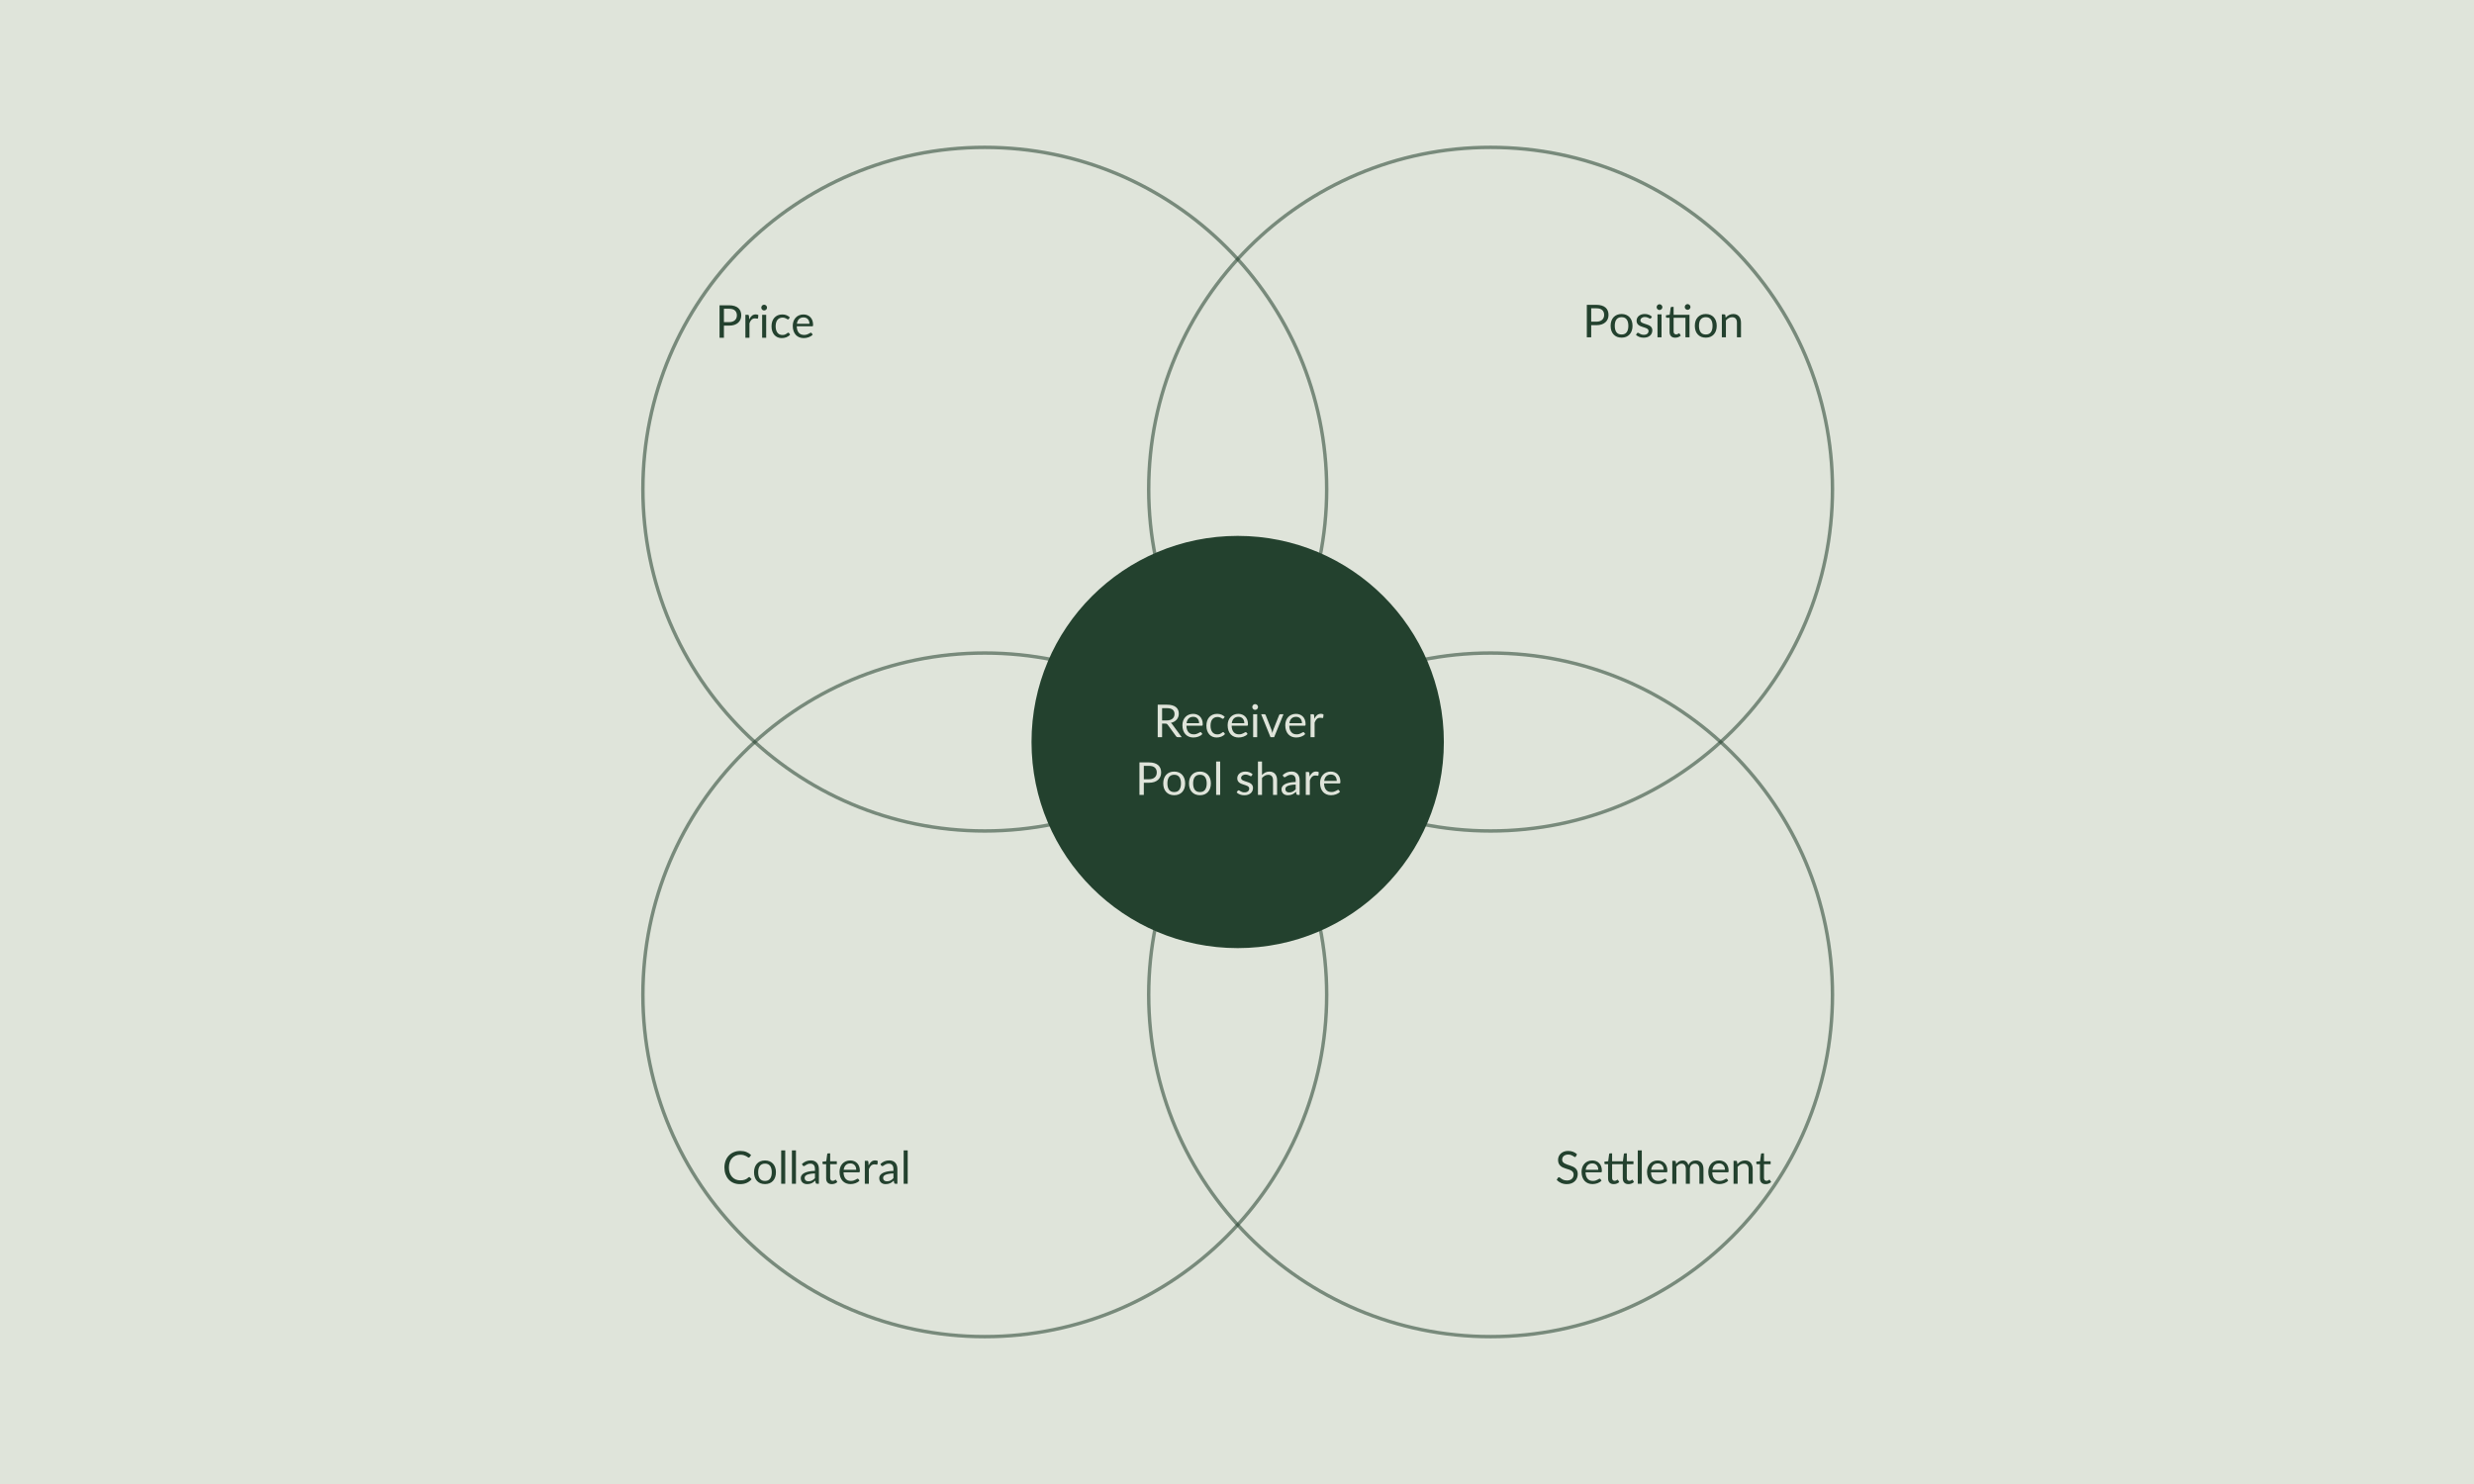
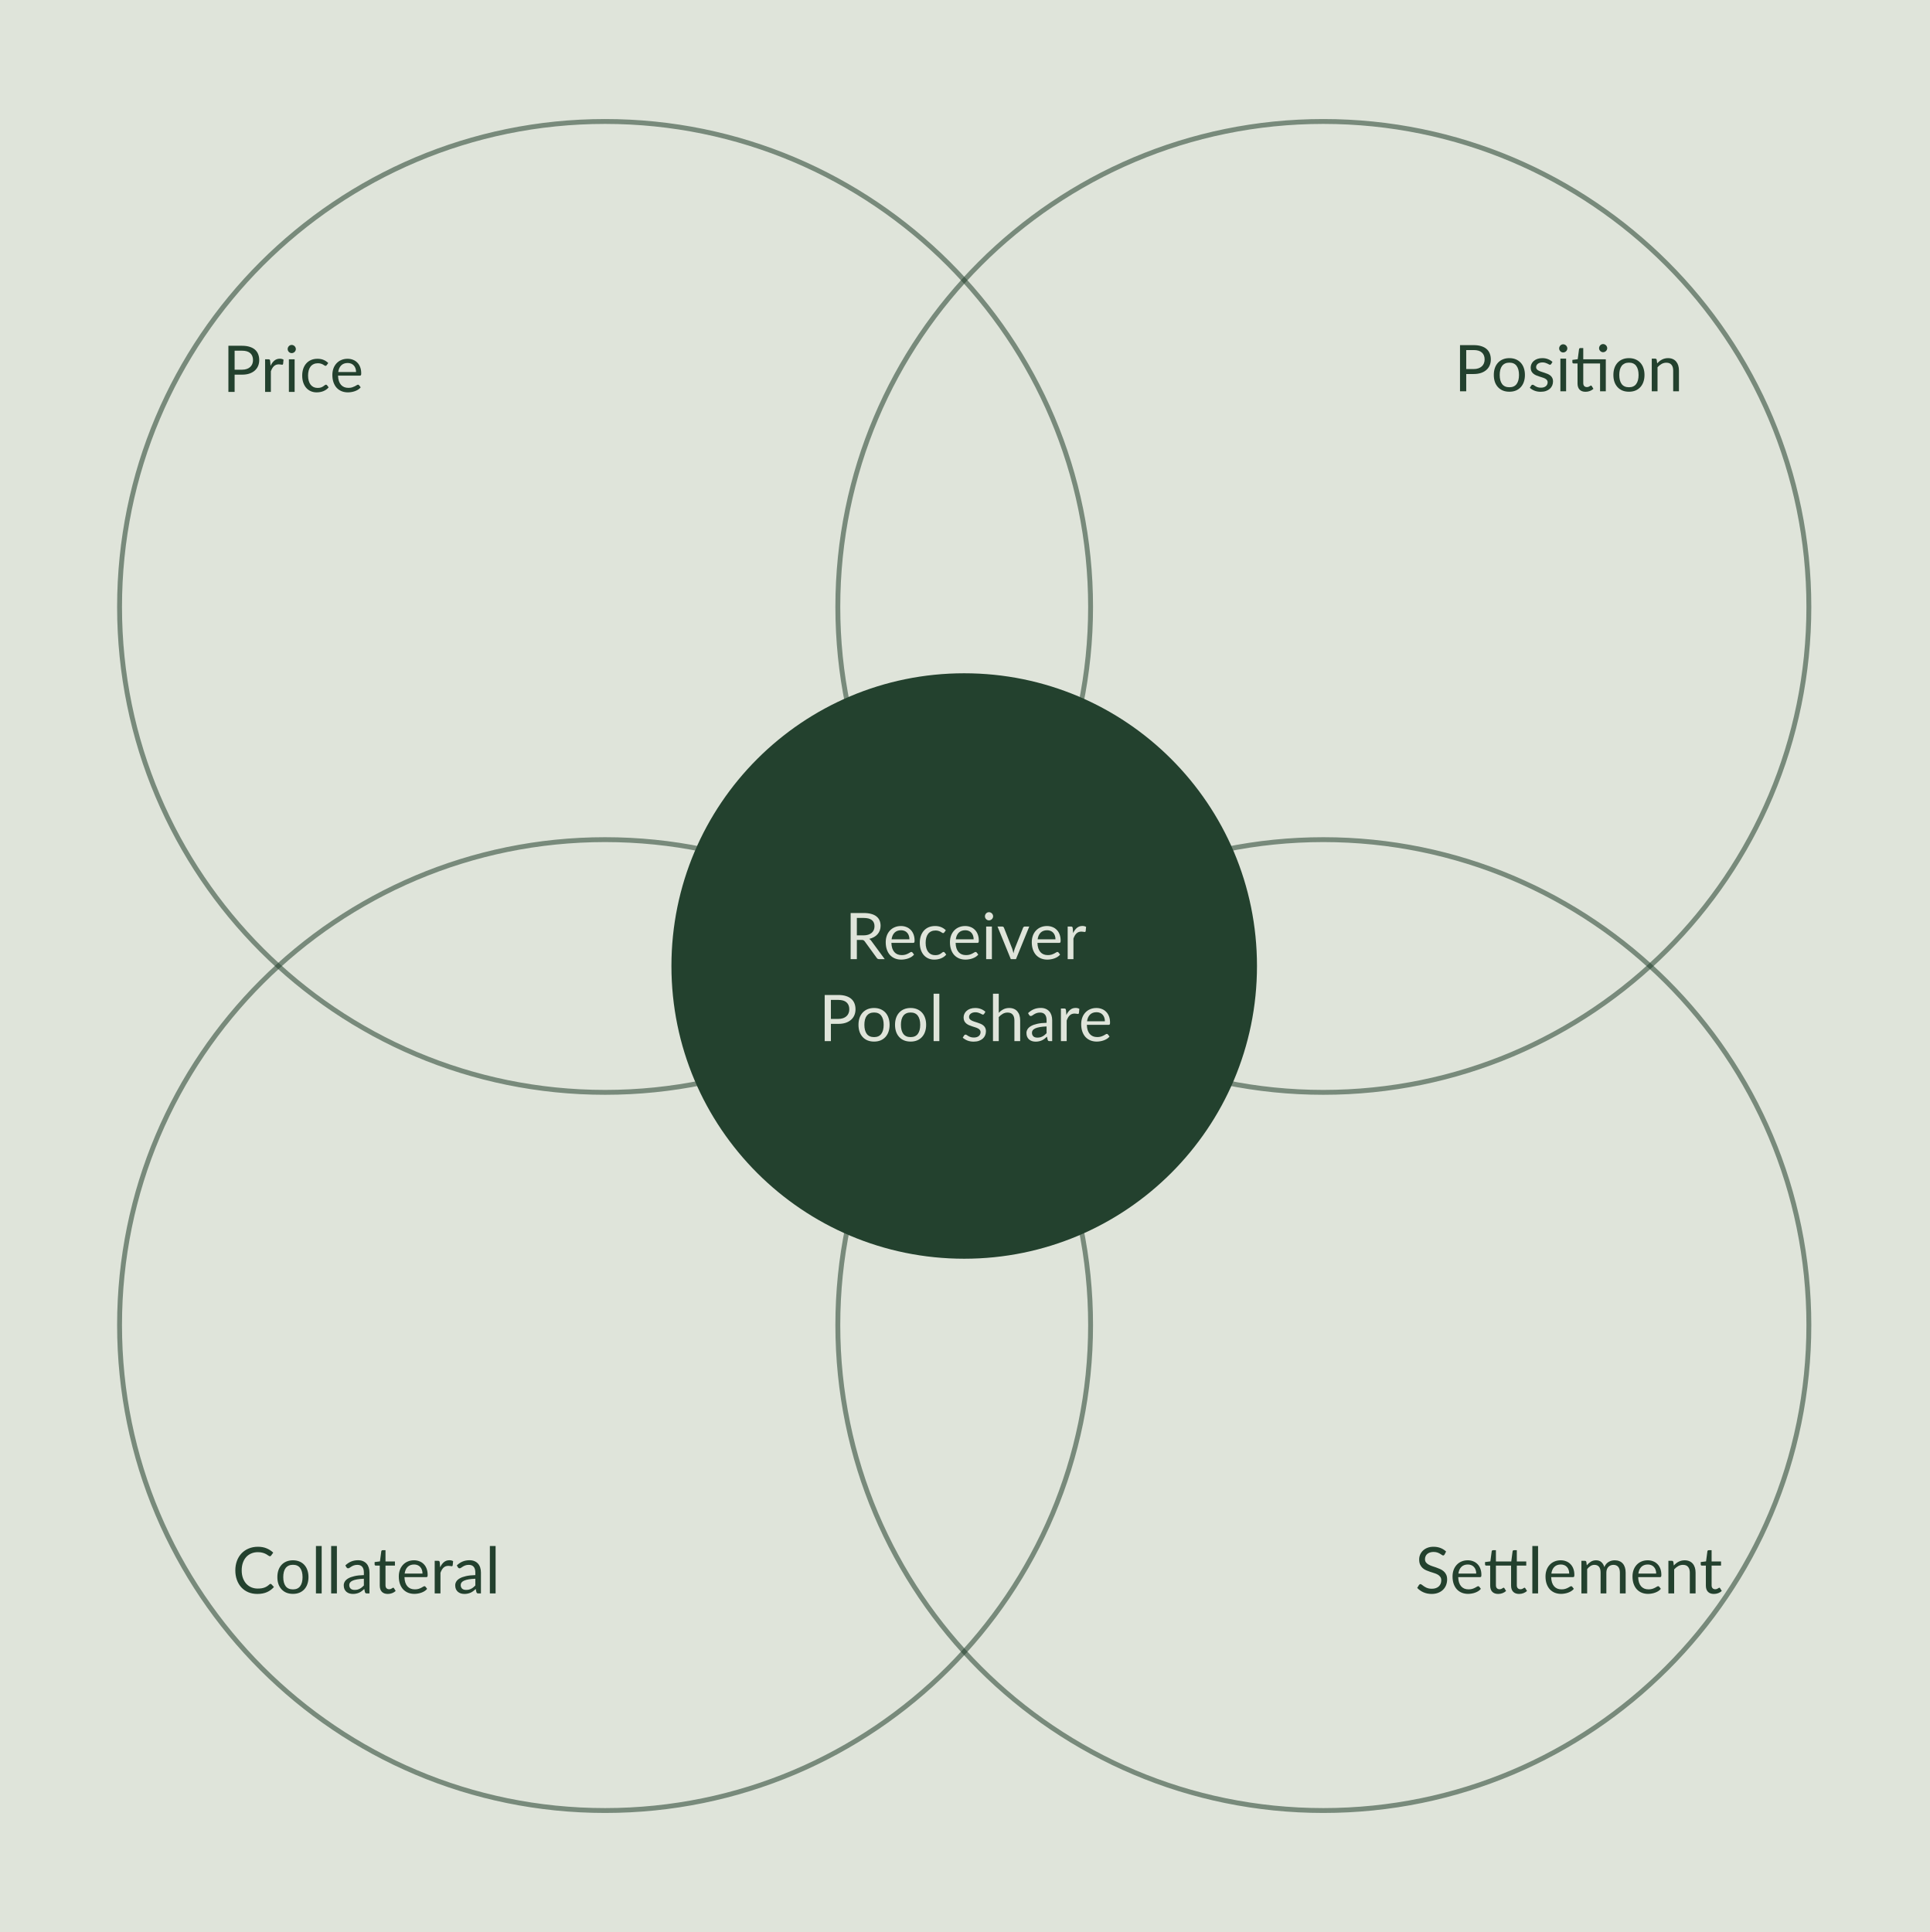
- <svg xmlns="http://www.w3.org/2000/svg" width="1200" height="720" fill="none" aria-label="A Receiver Pool share sits where four parts overlap: a price, a position, collateral and settlement." viewBox="0 0 1200 720">
+ <svg xmlns="http://www.w3.org/2000/svg" width="659" height="660" fill="none" aria-label="A Receiver Pool share sits where four parts overlap: a price, a position, collateral and settlement." viewBox="271 30 659 660">
  <path fill="#DFE4DA" d="M0 0h1200v720H0z" />
  <circle cx="477.667" cy="237.331" r="165.833" stroke="#23412E" stroke-opacity=".55" stroke-width="1.667" />
  <path fill="#23412E" d="M353.666 156.293q.913 0 1.606-.242a3.4 3.4 0 0 0 1.177-.671q.484-.44.726-1.045.242-.606.242-1.331 0-1.508-.935-2.354-.924-.847-2.816-.847h-2.53v6.49zm0-8.173q1.496 0 2.596.352 1.111.34 1.837.979.726.637 1.078 1.54.363.901.363 2.013 0 1.1-.385 2.013a4.3 4.3 0 0 1-1.133 1.573q-.737.66-1.837 1.034-1.09.363-2.519.363h-2.53v5.896h-2.123V148.12zm9.742 6.853q.528-1.144 1.298-1.782.77-.65 1.881-.649.352 0 .671.077.33.077.583.242l-.143 1.463q-.066.275-.33.275-.154 0-.451-.066a3 3 0 0 0-.671-.066q-.528 0-.946.154a2.2 2.2 0 0 0-.737.462 3.3 3.3 0 0 0-.583.748q-.254.44-.462 1.012v7.04h-1.969V152.74h1.122q.319 0 .44.121.121.12.165.418zm8.223-2.233v11.143h-1.958V152.74zm.418-3.498q0 .285-.121.539a1.5 1.5 0 0 1-.308.44 1.4 1.4 0 0 1-.451.297q-.254.11-.539.11a1.34 1.34 0 0 1-.968-.407 1.6 1.6 0 0 1-.297-.44 1.3 1.3 0 0 1-.11-.539q0-.287.11-.539.11-.264.297-.451a1.3 1.3 0 0 1 .429-.308q.252-.11.539-.11.285 0 .539.11.264.11.451.308.197.187.308.451.12.252.121.539m10.554 5.478a1 1 0 0 1-.176.187.4.4 0 0 1-.242.066.67.67 0 0 1-.363-.132 5 5 0 0 0-.495-.308 3.5 3.5 0 0 0-.715-.297q-.418-.143-1.034-.143-.825 0-1.452.297-.627.285-1.056.836-.418.55-.638 1.331a6.8 6.8 0 0 0-.209 1.749q0 1.012.231 1.804.23.78.649 1.32.429.528 1.023.814.604.275 1.353.275.715 0 1.177-.165.462-.177.759-.385.308-.21.506-.374.209-.176.407-.176a.43.43 0 0 1 .374.187l.55.715q-.363.45-.825.77a5.3 5.3 0 0 1-1.001.539 5.5 5.5 0 0 1-1.111.308 7 7 0 0 1-1.188.099 4.9 4.9 0 0 1-1.947-.385 4.5 4.5 0 0 1-1.551-1.111q-.66-.738-1.034-1.804-.374-1.068-.374-2.431 0-1.243.341-2.299a5.3 5.3 0 0 1 1.012-1.815 4.6 4.6 0 0 1 1.639-1.199q.98-.429 2.244-.429 1.177 0 2.068.385a4.9 4.9 0 0 1 1.595 1.067zm10.015 2.376q0-.682-.198-1.243a2.6 2.6 0 0 0-.561-.979 2.36 2.36 0 0 0-.891-.638 3 3 0 0 0-1.199-.231q-1.408 0-2.233.825-.814.814-1.012 2.266zm1.584 5.225a3.8 3.8 0 0 1-.869.77q-.506.318-1.089.528a6.4 6.4 0 0 1-1.188.308q-.615.11-1.221.11-1.155 0-2.134-.385a4.85 4.85 0 0 1-1.683-1.144q-.704-.76-1.1-1.87-.396-1.112-.396-2.552 0-1.167.352-2.178a5.1 5.1 0 0 1 1.034-1.749 4.6 4.6 0 0 1 1.639-1.166q.969-.429 2.178-.429 1.002 0 1.848.341.859.33 1.474.968.627.626.979 1.562.352.924.352 2.112 0 .462-.099.616-.098.154-.374.154h-7.447q.033 1.056.286 1.837.264.78.726 1.309.462.516 1.1.781.638.252 1.43.253.738 0 1.265-.165a6.4 6.4 0 0 0 .924-.374q.386-.198.638-.363.264-.176.451-.176a.43.43 0 0 1 .374.187z" />
  <circle cx="723" cy="237.331" r="165.833" stroke="#23412E" stroke-opacity=".55" stroke-width="1.667" />
  <path fill="#23412E" d="M774.333 156.074q.913 0 1.606-.242a3.35 3.35 0 0 0 1.177-.671q.483-.44.726-1.045.242-.605.242-1.331 0-1.507-.935-2.354-.924-.847-2.816-.847h-2.53v6.49zm0-8.173q1.495 0 2.596.352 1.11.341 1.837.979a3.9 3.9 0 0 1 1.078 1.54q.363.901.363 2.013 0 1.1-.385 2.013a4.3 4.3 0 0 1-1.133 1.573q-.738.66-1.837 1.034-1.09.363-2.519.363h-2.53v5.896h-2.123v-15.763zm12.215 4.444q1.22 0 2.2.407.979.406 1.672 1.155a5 5 0 0 1 1.056 1.815q.374 1.056.374 2.365 0 1.32-.374 2.376a5 5 0 0 1-1.056 1.804 4.7 4.7 0 0 1-1.672 1.155q-.98.396-2.2.396-1.233 0-2.222-.396a4.7 4.7 0 0 1-1.672-1.155 5.1 5.1 0 0 1-1.067-1.804q-.363-1.056-.363-2.376 0-1.31.363-2.365a5.1 5.1 0 0 1 1.067-1.815 4.7 4.7 0 0 1 1.672-1.155q.99-.407 2.222-.407m0 9.944q1.65 0 2.464-1.1.813-1.111.814-3.091 0-1.99-.814-3.102t-2.464-1.111q-.836 0-1.463.286a2.76 2.76 0 0 0-1.034.825q-.408.539-.616 1.331a7.2 7.2 0 0 0-.198 1.771q0 1.98.814 3.091.825 1.1 2.497 1.1m14.275-7.931a.44.44 0 0 1-.407.242.76.76 0 0 1-.374-.121 6 6 0 0 0-.517-.264 4 4 0 0 0-.715-.275 3.3 3.3 0 0 0-.99-.132q-.495 0-.891.132a2.1 2.1 0 0 0-.682.341 1.6 1.6 0 0 0-.429.517q-.143.286-.143.627 0 .429.242.715.253.286.66.495.406.209.924.374.518.154 1.056.341.55.175 1.067.396.518.22.924.55t.649.814q.253.473.253 1.144 0 .77-.275 1.43-.275.649-.814 1.133a4 4 0 0 1-1.32.748q-.781.275-1.804.275-1.166 0-2.112-.374a5.4 5.4 0 0 1-1.606-.979l.462-.748a.7.7 0 0 1 .209-.22.57.57 0 0 1 .308-.077q.198 0 .418.154t.528.341q.319.187.77.341.452.154 1.122.154a3.2 3.2 0 0 0 1.001-.143q.429-.154.715-.407t.418-.583q.143-.33.143-.704 0-.462-.253-.759a1.9 1.9 0 0 0-.649-.517 4.8 4.8 0 0 0-.935-.374l-1.067-.341a14 14 0 0 1-1.067-.396 4 4 0 0 1-.924-.572 2.7 2.7 0 0 1-.66-.836q-.242-.505-.242-1.221 0-.637.264-1.221.264-.594.77-1.034a3.7 3.7 0 0 1 1.243-.715q.737-.264 1.683-.264 1.1 0 1.969.352a4.6 4.6 0 0 1 1.518.946zm5.096-1.837v11.143h-1.958v-11.143zm.418-3.498q0 .286-.121.539a1.5 1.5 0 0 1-.308.44 1.4 1.4 0 0 1-.451.297q-.254.11-.539.11a1.34 1.34 0 0 1-.968-.407 1.6 1.6 0 0 1-.297-.44 1.3 1.3 0 0 1-.11-.539q0-.286.11-.539.11-.264.297-.451a1.3 1.3 0 0 1 .429-.308 1.3 1.3 0 0 1 .539-.11q.285 0 .539.11.264.11.451.308.198.187.308.451.12.253.121.539m13.139 14.641h-1.958v-9.504h-5.742v6.688q0 .704.341 1.045.34.34.88.341.308 0 .528-.077a2.5 2.5 0 0 0 .396-.187q.165-.1.275-.176.12-.088.209-.088.153 0 .275.187l.572.935a3.7 3.7 0 0 1-1.221.748 4.2 4.2 0 0 1-1.474.264q-1.32 0-2.035-.737-.705-.737-.704-2.123v-6.82h-1.342a.45.45 0 0 1-.297-.099q-.121-.11-.121-.33v-.781l1.826-.242.451-3.432a.46.46 0 0 1 .143-.264.44.44 0 0 1 .308-.11h.99v3.839h7.7zm.484-14.718q0 .286-.121.539a1.4 1.4 0 0 1-.308.429 1.4 1.4 0 0 1-.44.297q-.254.11-.539.11a1.34 1.34 0 0 1-.968-.407 1.33 1.33 0 0 1-.407-.968q0-.286.11-.539.11-.264.297-.451a1.3 1.3 0 0 1 .429-.308 1.3 1.3 0 0 1 .539-.11 1.35 1.35 0 0 1 .979.418q.197.187.308.451.12.253.121.539m7.429 3.399q1.221 0 2.2.407t1.672 1.155a5 5 0 0 1 1.056 1.815q.375 1.056.374 2.365 0 1.32-.374 2.376a5 5 0 0 1-1.056 1.804 4.7 4.7 0 0 1-1.672 1.155q-.978.396-2.2.396-1.232 0-2.222-.396a4.7 4.7 0 0 1-1.672-1.155 5.2 5.2 0 0 1-1.067-1.804q-.363-1.056-.363-2.376 0-1.31.363-2.365a5.1 5.1 0 0 1 1.067-1.815 4.7 4.7 0 0 1 1.672-1.155q.99-.407 2.222-.407m0 9.944q1.65 0 2.464-1.1.814-1.111.814-3.091 0-1.99-.814-3.102t-2.464-1.111q-.836 0-1.463.286-.615.287-1.034.825-.406.539-.616 1.331a7.2 7.2 0 0 0-.198 1.771q0 1.98.814 3.091.825 1.1 2.497 1.1m9.634-8.151q.362-.407.77-.737.407-.33.858-.561.462-.242.968-.363a4.5 4.5 0 0 1 1.111-.132q.913 0 1.606.308a3 3 0 0 1 1.166.858 3.7 3.7 0 0 1 .715 1.331q.242.781.242 1.727v7.095h-1.969v-7.095q0-1.265-.583-1.958-.573-.704-1.749-.704-.87 0-1.628.418a5.4 5.4 0 0 0-1.386 1.133v8.206h-1.969v-11.143h1.177q.418 0 .517.407z" />
  <circle cx="477.667" cy="482.667" r="165.833" stroke="#23412E" stroke-opacity=".55" stroke-width="1.667" />
  <path fill="#23412E" d="M363.412 571.08q.176 0 .308.143l.847.913a6.7 6.7 0 0 1-2.354 1.749q-1.374.627-3.333.627-1.694 0-3.08-.583a6.9 6.9 0 0 1-2.365-1.65q-.978-1.067-1.518-2.552-.539-1.485-.539-3.267t.561-3.267a7.5 7.5 0 0 1 1.573-2.552 7.1 7.1 0 0 1 2.442-1.65q1.419-.594 3.135-.594 1.683 0 2.97.539a7.5 7.5 0 0 1 2.266 1.463l-.704.979a.6.6 0 0 1-.176.187.5.5 0 0 1-.275.066q-.198 0-.484-.209a7 7 0 0 0-.748-.484 5.6 5.6 0 0 0-1.155-.473q-.693-.22-1.705-.22-1.22 0-2.233.429a4.9 4.9 0 0 0-1.749 1.221q-.726.803-1.133 1.958t-.407 2.607q0 1.474.418 2.629.429 1.155 1.155 1.958a5 5 0 0 0 1.727 1.21 5.5 5.5 0 0 0 2.156.418q.705 0 1.265-.077.573-.089 1.045-.264.485-.176.891-.44.418-.275.825-.649.188-.165.374-.165m7.65-8.063q1.22 0 2.2.407t1.672 1.155a5 5 0 0 1 1.056 1.815q.374 1.056.374 2.365 0 1.32-.374 2.376a5 5 0 0 1-1.056 1.804 4.7 4.7 0 0 1-1.672 1.155q-.98.396-2.2.396-1.232 0-2.222-.396a4.7 4.7 0 0 1-1.672-1.155 5.1 5.1 0 0 1-1.067-1.804q-.363-1.056-.363-2.376 0-1.31.363-2.365a5.1 5.1 0 0 1 1.067-1.815 4.7 4.7 0 0 1 1.672-1.155q.99-.407 2.222-.407m0 9.944q1.65 0 2.464-1.1.814-1.111.814-3.091 0-1.99-.814-3.102t-2.464-1.111q-.836 0-1.463.286a2.8 2.8 0 0 0-1.034.825q-.407.539-.616 1.331a7.2 7.2 0 0 0-.198 1.771q0 1.98.814 3.091.825 1.1 2.497 1.1m9.809-14.828v16.203h-1.958v-16.203zm5.199 0v16.203h-1.958v-16.203zm9.215 11.187q-1.353.044-2.31.22-.947.165-1.551.44-.594.275-.869.649a1.4 1.4 0 0 0-.264.836q0 .44.143.759.142.32.385.528.252.198.583.297.34.088.726.088.517 0 .946-.099a3.6 3.6 0 0 0 .803-.308q.384-.198.726-.473.351-.275.682-.627zm-6.325-4.554q.923-.891 1.991-1.331 1.066-.44 2.365-.44.935 0 1.661.308t1.221.858.748 1.331.253 1.716v7.128h-.869q-.287 0-.44-.088-.155-.1-.242-.374l-.22-1.056q-.441.407-.858.726a5.4 5.4 0 0 1-.88.528 4.7 4.7 0 0 1-.99.319q-.518.121-1.155.121-.65 0-1.221-.176a3 3 0 0 1-1.001-.55 2.65 2.65 0 0 1-.671-.913q-.243-.561-.242-1.32 0-.66.363-1.265.363-.616 1.177-1.089.813-.473 2.123-.77 1.308-.308 3.212-.352v-.869q0-1.298-.561-1.958-.561-.67-1.639-.671-.726 0-1.221.187a4.3 4.3 0 0 0-.847.407q-.352.22-.616.407a.9.9 0 0 1-.506.176.6.6 0 0 1-.341-.099 1 1 0 0 1-.242-.264zm14.492 9.746q-1.32 0-2.035-.737-.704-.737-.704-2.123v-6.82h-1.342a.46.46 0 0 1-.297-.099q-.121-.11-.121-.33v-.781l1.826-.231.451-3.443a.47.47 0 0 1 .143-.264.44.44 0 0 1 .308-.11h.99v3.839h3.223v1.419h-3.223v6.688q0 .704.341 1.045t.88.341q.307 0 .528-.077a2.5 2.5 0 0 0 .396-.187q.165-.1.275-.176.121-.088.209-.088.154 0 .275.187l.572.935a3.7 3.7 0 0 1-1.221.748 4.2 4.2 0 0 1-1.474.264m11.857-6.963q0-.682-.198-1.243a2.6 2.6 0 0 0-.561-.979 2.4 2.4 0 0 0-.891-.638 3 3 0 0 0-1.199-.231q-1.407 0-2.233.825-.813.814-1.012 2.266zm1.584 5.225a3.8 3.8 0 0 1-.869.77q-.505.32-1.089.528a6.4 6.4 0 0 1-1.188.308q-.615.11-1.221.11-1.155 0-2.134-.385a4.8 4.8 0 0 1-1.683-1.144q-.704-.759-1.1-1.87t-.396-2.552q0-1.166.352-2.178a5.1 5.1 0 0 1 1.034-1.749 4.65 4.65 0 0 1 1.639-1.166q.969-.429 2.178-.429 1.002 0 1.848.341a4 4 0 0 1 1.474.968q.627.627.979 1.562.352.924.352 2.112 0 .462-.099.616-.098.154-.374.154h-7.447q.034 1.056.286 1.837.264.781.726 1.309a3 3 0 0 0 1.1.781q.639.253 1.43.253.738 0 1.265-.165a6 6 0 0 0 .924-.374q.386-.198.638-.363.264-.176.451-.176a.43.43 0 0 1 .374.187zm4.44-7.348q.528-1.144 1.298-1.782.771-.65 1.881-.649.353 0 .671.077.33.077.583.242l-.143 1.463q-.066.275-.33.275-.153 0-.451-.066a3 3 0 0 0-.671-.066q-.528 0-.946.154a2.2 2.2 0 0 0-.737.462 3.3 3.3 0 0 0-.583.748 7 7 0 0 0-.462 1.012v7.04h-1.969v-11.143h1.122q.32 0 .44.121.122.121.165.418zm12.022 3.894q-1.353.044-2.31.22-.946.165-1.551.44-.594.275-.869.649a1.4 1.4 0 0 0-.264.836q0 .44.143.759.143.32.385.528.253.198.583.297.34.088.726.088.517 0 .946-.099a3.6 3.6 0 0 0 .803-.308q.386-.198.726-.473.352-.275.682-.627zm-6.325-4.554q.924-.891 1.991-1.331t2.365-.44q.935 0 1.661.308t1.221.858.748 1.331.253 1.716v7.128h-.869q-.286 0-.44-.088-.154-.1-.242-.374l-.22-1.056q-.44.407-.858.726a5.4 5.4 0 0 1-.88.528 4.7 4.7 0 0 1-.99.319q-.518.121-1.155.121-.65 0-1.221-.176a3 3 0 0 1-1.001-.55 2.7 2.7 0 0 1-.671-.913q-.242-.561-.242-1.32 0-.66.363-1.265.363-.616 1.177-1.089t2.123-.77q1.309-.308 3.212-.352v-.869q0-1.298-.561-1.958-.56-.67-1.639-.671-.726 0-1.221.187a4.3 4.3 0 0 0-.847.407q-.352.22-.616.407a.9.9 0 0 1-.506.176.6.6 0 0 1-.341-.099 1 1 0 0 1-.242-.264zm13.246-6.633v16.203h-1.958v-16.203z" />
  <circle cx="723" cy="482.667" r="165.833" stroke="#23412E" stroke-opacity=".55" stroke-width="1.667" />
  <path fill="#23412E" d="M764.409 561.037a.8.8 0 0 1-.22.253.47.47 0 0 1-.275.077q-.186 0-.44-.187a7 7 0 0 0-.638-.407 4.6 4.6 0 0 0-.913-.418q-.528-.187-1.287-.187-.714 0-1.265.198a2.7 2.7 0 0 0-.913.517q-.363.33-.55.781a2.4 2.4 0 0 0-.187.957q0 .66.319 1.1.33.43.858.737.54.308 1.21.539.683.22 1.386.462.715.242 1.386.55.682.297 1.21.759.54.462.858 1.133.33.67.33 1.65a5.4 5.4 0 0 1-.352 1.947 4.4 4.4 0 0 1-1.034 1.573q-.67.67-1.661 1.056-.978.385-2.233.385-1.54 0-2.794-.55a6.6 6.6 0 0 1-2.145-1.507l.616-1.012a.8.8 0 0 1 .209-.198.5.5 0 0 1 .286-.088q.144 0 .319.121.187.11.418.286t.528.385.671.385q.386.175.869.297.485.11 1.089.11.759 0 1.353-.209t1.001-.583a2.6 2.6 0 0 0 .638-.913q.22-.528.22-1.177 0-.715-.33-1.166a2.6 2.6 0 0 0-.847-.77 5.7 5.7 0 0 0-1.21-.517q-.681-.22-1.386-.44-.704-.231-1.386-.528a4.5 4.5 0 0 1-1.21-.77 3.6 3.6 0 0 1-.858-1.177q-.318-.715-.319-1.76 0-.836.319-1.617.33-.781.946-1.386a4.7 4.7 0 0 1 1.529-.968q.914-.363 2.09-.363 1.32 0 2.398.418a5.7 5.7 0 0 1 1.914 1.21zm10.814 6.512q0-.682-.198-1.243a2.6 2.6 0 0 0-.561-.979 2.4 2.4 0 0 0-.891-.638 3 3 0 0 0-1.199-.231q-1.408 0-2.233.825-.814.814-1.012 2.266zm1.584 5.225q-.363.44-.869.77-.506.32-1.089.528a6.4 6.4 0 0 1-1.188.308q-.616.11-1.221.11-1.155 0-2.134-.385a4.8 4.8 0 0 1-1.683-1.144q-.704-.759-1.1-1.87t-.396-2.552q0-1.166.352-2.178a5.1 5.1 0 0 1 1.034-1.749 4.6 4.6 0 0 1 1.639-1.166q.967-.429 2.178-.429 1 0 1.848.341a4 4 0 0 1 1.474.968q.627.627.979 1.562.352.924.352 2.112 0 .462-.099.616-.1.154-.374.154h-7.447q.033 1.056.286 1.837.264.781.726 1.309a3 3 0 0 0 1.1.781q.638.253 1.43.253.737 0 1.265-.165a6 6 0 0 0 .924-.374q.385-.198.638-.363.264-.176.451-.176a.43.43 0 0 1 .374.187zm5.916 1.738q-1.32 0-2.035-.737-.704-.737-.704-2.123v-6.82h-1.342a.46.46 0 0 1-.297-.099q-.12-.11-.121-.33v-.781l1.826-.231.451-3.443a.47.47 0 0 1 .143-.264.44.44 0 0 1 .308-.11h.99v3.839h5.247l.451-3.465a.47.47 0 0 1 .143-.264.44.44 0 0 1 .308-.11h.99v3.839h3.223v1.419h-3.223v6.688q0 .704.341 1.045.352.34.88.341.309 0 .528-.077a2.5 2.5 0 0 0 .396-.187q.165-.1.275-.176.122-.088.209-.088.165 0 .275.187l.583.935a3.8 3.8 0 0 1-1.232.748 4.2 4.2 0 0 1-1.474.264q-1.308 0-2.024-.737-.715-.737-.715-2.123v-6.82h-5.181v6.688q0 .704.341 1.045.342.34.88.341.309 0 .528-.077a2.5 2.5 0 0 0 .396-.187q.165-.1.275-.176.122-.088.209-.088.155 0 .275.187l.572.935a3.7 3.7 0 0 1-1.221.748 4.2 4.2 0 0 1-1.474.264m13.621-16.379v16.203h-1.958v-16.203zm10.633 9.416q0-.682-.198-1.243a2.6 2.6 0 0 0-.561-.979 2.4 2.4 0 0 0-.891-.638 3 3 0 0 0-1.199-.231q-1.408 0-2.233.825-.814.814-1.012 2.266zm1.584 5.225q-.363.44-.869.77-.506.32-1.089.528a6.4 6.4 0 0 1-1.188.308q-.616.11-1.221.11-1.155 0-2.134-.385a4.8 4.8 0 0 1-1.683-1.144q-.704-.759-1.1-1.87t-.396-2.552q0-1.166.352-2.178a5.1 5.1 0 0 1 1.034-1.749 4.6 4.6 0 0 1 1.639-1.166q.967-.429 2.178-.429 1 0 1.848.341a4 4 0 0 1 1.474.968q.627.627.979 1.562.352.924.352 2.112 0 .462-.099.616-.1.154-.374.154h-7.447q.033 1.056.286 1.837.264.781.726 1.309a3 3 0 0 0 1.1.781q.638.253 1.43.253.737 0 1.265-.165a6 6 0 0 0 .924-.374q.385-.198.638-.363.264-.176.451-.176a.43.43 0 0 1 .374.187zm2.581 1.562v-11.143h1.177q.418 0 .517.407l.143 1.144a5.7 5.7 0 0 1 1.386-1.243q.77-.484 1.782-.484 1.122 0 1.815.627.704.627 1.012 1.694.242-.605.616-1.045.386-.44.858-.726.473-.286 1.001-.418a4.6 4.6 0 0 1 1.089-.132q.88 0 1.562.286.693.275 1.166.814.484.539.737 1.331.253.781.253 1.793v7.095h-1.969v-7.095q0-1.31-.572-1.98-.572-.682-1.65-.682-.485 0-.924.176a2.2 2.2 0 0 0-.759.495q-.33.33-.528.836-.187.495-.187 1.155v7.095h-1.969v-7.095q0-1.342-.539-2.002t-1.573-.66q-.726 0-1.342.396a4.4 4.4 0 0 0-1.133 1.056v8.305zm25.548-6.787q0-.682-.198-1.243a2.6 2.6 0 0 0-.561-.979 2.4 2.4 0 0 0-.891-.638 3 3 0 0 0-1.199-.231q-1.408 0-2.233.825-.814.814-1.012 2.266zm1.584 5.225q-.363.44-.869.77-.505.32-1.089.528a6.4 6.4 0 0 1-1.188.308q-.616.11-1.221.11-1.155 0-2.134-.385a4.8 4.8 0 0 1-1.683-1.144q-.704-.759-1.1-1.87t-.396-2.552q0-1.166.352-2.178a5.1 5.1 0 0 1 1.034-1.749 4.6 4.6 0 0 1 1.639-1.166q.967-.429 2.178-.429 1 0 1.848.341a4 4 0 0 1 1.474.968q.627.627.979 1.562.352.924.352 2.112 0 .462-.099.616-.1.154-.374.154h-7.447q.033 1.056.286 1.837.264.781.726 1.309a3 3 0 0 0 1.1.781q.638.253 1.43.253.737 0 1.265-.165a6 6 0 0 0 .924-.374q.385-.198.638-.363.264-.176.451-.176a.43.43 0 0 1 .374.187zm4.429-7.964q.363-.407.77-.737t.858-.561q.462-.242.968-.363a4.5 4.5 0 0 1 1.111-.132q.913 0 1.606.308a3 3 0 0 1 1.166.858q.473.55.715 1.331t.242 1.727v7.095h-1.969v-7.095q0-1.265-.583-1.958-.572-.704-1.749-.704a3.3 3.3 0 0 0-1.628.418 5.4 5.4 0 0 0-1.386 1.133v8.206h-1.969v-11.143h1.177q.418 0 .517.407zm13.69 9.702q-1.32 0-2.035-.737-.704-.737-.704-2.123v-6.82h-1.342a.46.46 0 0 1-.297-.099q-.121-.11-.121-.33v-.781l1.826-.231.451-3.443a.47.47 0 0 1 .143-.264.44.44 0 0 1 .308-.11h.99v3.839h3.223v1.419h-3.223v6.688q0 .704.341 1.045t.88.341q.308 0 .528-.077a2.5 2.5 0 0 0 .396-.187q.165-.1.275-.176.121-.088.209-.088.154 0 .275.187l.572.935a3.7 3.7 0 0 1-1.221.748 4.2 4.2 0 0 1-1.474.264" />
  <circle cx="600.333" cy="360" r="100" fill="#23412E" />
  <path fill="#DFE4DA" d="M565.91 349.535q.923 0 1.628-.22a3.4 3.4 0 0 0 1.188-.638q.483-.418.726-.99a3.2 3.2 0 0 0 .242-1.265q0-1.408-.924-2.123t-2.772-.715h-2.332v5.951zm7.282 8.129H571.3q-.583 0-.858-.451l-4.092-5.632a1.14 1.14 0 0 0-.407-.374q-.21-.121-.66-.121h-1.617v6.578h-2.123v-15.763h4.455q1.496 0 2.585.308 1.088.297 1.793.869a3.5 3.5 0 0 1 1.056 1.386q.34.803.341 1.804 0 .836-.264 1.562t-.77 1.309q-.495.572-1.221.979a6 6 0 0 1-1.628.616q.407.231.704.671zm8.431-6.787q0-.682-.198-1.243a2.6 2.6 0 0 0-.561-.979 2.4 2.4 0 0 0-.891-.638 3 3 0 0 0-1.199-.231q-1.408 0-2.233.825-.814.814-1.012 2.266zm1.584 5.225q-.363.44-.869.77a5.5 5.5 0 0 1-1.089.528 6.5 6.5 0 0 1-1.188.308q-.616.11-1.221.11-1.156 0-2.134-.385a4.8 4.8 0 0 1-1.683-1.144q-.704-.759-1.1-1.87t-.396-2.552q0-1.166.352-2.178a5.1 5.1 0 0 1 1.034-1.749 4.6 4.6 0 0 1 1.639-1.166q.967-.429 2.178-.429 1 0 1.848.341a4 4 0 0 1 1.474.968q.627.627.979 1.562.352.924.352 2.112 0 .462-.099.616-.1.154-.374.154h-7.447q.033 1.056.286 1.837.264.781.726 1.309.462.517 1.1.781.638.253 1.43.253.737 0 1.265-.165a6 6 0 0 0 .924-.374 8 8 0 0 0 .638-.363q.264-.176.451-.176a.43.43 0 0 1 .374.187zm10.336-7.601a1 1 0 0 1-.176.187.4.4 0 0 1-.242.066.67.67 0 0 1-.363-.132 5 5 0 0 0-.495-.308 3.5 3.5 0 0 0-.715-.297q-.419-.143-1.034-.143-.825 0-1.452.297a2.8 2.8 0 0 0-1.056.836q-.419.55-.638 1.331a6.7 6.7 0 0 0-.209 1.749q0 1.012.231 1.804.23.781.649 1.32.429.528 1.023.814.605.275 1.353.275.715 0 1.177-.165.462-.176.759-.385.308-.209.506-.374.209-.176.407-.176a.43.43 0 0 1 .374.187l.55.715a3.9 3.9 0 0 1-.825.77 5.3 5.3 0 0 1-1.001.539 5.6 5.6 0 0 1-1.111.308 7 7 0 0 1-1.188.099 4.9 4.9 0 0 1-1.947-.385 4.5 4.5 0 0 1-1.551-1.111q-.66-.737-1.034-1.804-.375-1.067-.374-2.431 0-1.243.341-2.299a5.3 5.3 0 0 1 1.012-1.815 4.6 4.6 0 0 1 1.639-1.199q.978-.429 2.244-.429 1.177 0 2.068.385a4.9 4.9 0 0 1 1.595 1.067zm10.015 2.376q0-.682-.198-1.243a2.6 2.6 0 0 0-.561-.979 2.4 2.4 0 0 0-.891-.638 3 3 0 0 0-1.199-.231q-1.408 0-2.233.825-.813.814-1.012 2.266zm1.584 5.225a3.8 3.8 0 0 1-.869.77q-.506.32-1.089.528a6.4 6.4 0 0 1-1.188.308q-.615.11-1.221.11-1.155 0-2.134-.385a4.8 4.8 0 0 1-1.683-1.144q-.704-.759-1.1-1.87t-.396-2.552q0-1.166.352-2.178a5.1 5.1 0 0 1 1.034-1.749 4.65 4.65 0 0 1 1.639-1.166q.969-.429 2.178-.429 1.002 0 1.848.341a4 4 0 0 1 1.474.968q.628.627.979 1.562.352.924.352 2.112 0 .462-.099.616t-.374.154h-7.447q.034 1.056.286 1.837.264.781.726 1.309a3 3 0 0 0 1.1.781q.639.253 1.43.253.737 0 1.265-.165a6 6 0 0 0 .924-.374q.386-.198.638-.363.264-.176.451-.176a.43.43 0 0 1 .374.187zm4.649-9.581v11.143h-1.958v-11.143zm.418-3.498q0 .286-.121.539a1.5 1.5 0 0 1-.308.44 1.4 1.4 0 0 1-.451.297 1.3 1.3 0 0 1-.539.11q-.285 0-.539-.11a1.5 1.5 0 0 1-.429-.297 1.6 1.6 0 0 1-.297-.44 1.3 1.3 0 0 1-.11-.539q0-.286.11-.539.111-.264.297-.451.187-.198.429-.308.254-.11.539-.11.287 0 .539.11.264.11.451.308.198.187.308.451.121.253.121.539m12.347 3.498-4.543 11.143h-1.76l-4.543-11.143h1.595q.243 0 .396.121a.6.6 0 0 1 .209.286l2.827 7.172q.132.407.231.792.1.385.187.77.088-.385.187-.77a10 10 0 0 1 .242-.792l2.86-7.172a.6.6 0 0 1 .22-.286.57.57 0 0 1 .363-.121zm8.953 4.356q0-.682-.198-1.243a2.6 2.6 0 0 0-.561-.979 2.4 2.4 0 0 0-.891-.638 3 3 0 0 0-1.199-.231q-1.408 0-2.233.825-.813.814-1.012 2.266zm1.584 5.225a3.8 3.8 0 0 1-.869.77q-.506.32-1.089.528a6.4 6.4 0 0 1-1.188.308q-.615.11-1.221.11-1.155 0-2.134-.385a4.8 4.8 0 0 1-1.683-1.144q-.704-.759-1.1-1.87t-.396-2.552q0-1.166.352-2.178a5.1 5.1 0 0 1 1.034-1.749 4.65 4.65 0 0 1 1.639-1.166q.969-.429 2.178-.429 1.002 0 1.848.341a4 4 0 0 1 1.474.968q.628.627.979 1.562.352.924.352 2.112 0 .462-.099.616t-.374.154h-7.447q.034 1.056.286 1.837.264.781.726 1.309a3 3 0 0 0 1.1.781q.639.253 1.43.253.737 0 1.265-.165a6 6 0 0 0 .924-.374q.386-.198.638-.363.264-.176.451-.176a.43.43 0 0 1 .374.187zm4.44-7.348q.528-1.144 1.298-1.782.771-.65 1.881-.649.353 0 .671.077.33.077.583.242l-.143 1.463q-.066.275-.33.275-.154 0-.451-.066a3 3 0 0 0-.671-.066q-.528 0-.946.154a2.2 2.2 0 0 0-.737.462 3.3 3.3 0 0 0-.583.748 7 7 0 0 0-.462 1.012v7.04h-1.969v-11.143h1.122q.32 0 .44.121.122.121.165.418zm-80.2 29.32q.913 0 1.606-.242a3.3 3.3 0 0 0 1.177-.671q.485-.44.726-1.045.243-.605.242-1.331 0-1.507-.935-2.354-.923-.847-2.816-.847h-2.53v6.49zm0-8.173q1.497 0 2.596.352 1.111.341 1.837.979a3.9 3.9 0 0 1 1.078 1.54q.363.901.363 2.013 0 1.1-.385 2.013a4.3 4.3 0 0 1-1.133 1.573q-.736.66-1.837 1.034-1.089.363-2.519.363h-2.53v5.896h-2.123v-15.763zm12.215 4.444q1.221 0 2.2.407t1.672 1.155a5 5 0 0 1 1.056 1.815q.375 1.056.374 2.365 0 1.32-.374 2.376a5 5 0 0 1-1.056 1.804 4.7 4.7 0 0 1-1.672 1.155q-.978.396-2.2.396-1.232 0-2.222-.396a4.7 4.7 0 0 1-1.672-1.155 5.2 5.2 0 0 1-1.067-1.804q-.363-1.056-.363-2.376 0-1.31.363-2.365a5.1 5.1 0 0 1 1.067-1.815 4.7 4.7 0 0 1 1.672-1.155q.99-.407 2.222-.407m0 9.944q1.65 0 2.464-1.1.814-1.111.814-3.091 0-1.99-.814-3.102-.813-1.111-2.464-1.111-.836 0-1.463.286-.615.286-1.034.825-.406.539-.616 1.331a7.2 7.2 0 0 0-.198 1.771q0 1.98.814 3.091.826 1.1 2.497 1.1m12.483-9.944q1.22 0 2.2.407.979.407 1.672 1.155a5 5 0 0 1 1.056 1.815q.374 1.056.374 2.365 0 1.32-.374 2.376a5 5 0 0 1-1.056 1.804 4.7 4.7 0 0 1-1.672 1.155q-.98.396-2.2.396-1.233 0-2.222-.396a4.7 4.7 0 0 1-1.672-1.155 5.1 5.1 0 0 1-1.067-1.804q-.363-1.056-.363-2.376 0-1.31.363-2.365a5.1 5.1 0 0 1 1.067-1.815 4.7 4.7 0 0 1 1.672-1.155q.99-.407 2.222-.407m0 9.944q1.65 0 2.464-1.1.813-1.111.814-3.091 0-1.99-.814-3.102t-2.464-1.111q-.836 0-1.463.286a2.76 2.76 0 0 0-1.034.825q-.408.539-.616 1.331a7.2 7.2 0 0 0-.198 1.771q0 1.98.814 3.091.825 1.1 2.497 1.1m9.809-14.828v16.203h-1.958v-16.203zm15.294 6.897a.44.44 0 0 1-.407.242.76.76 0 0 1-.374-.121 6 6 0 0 0-.517-.264 4 4 0 0 0-.715-.275 3.3 3.3 0 0 0-.99-.132q-.495 0-.891.132a2.1 2.1 0 0 0-.682.341 1.6 1.6 0 0 0-.429.517q-.143.286-.143.627 0 .429.242.715.253.286.66.495.406.209.924.374.518.154 1.056.341.55.175 1.067.396.518.22.924.55t.649.814q.253.473.253 1.144 0 .77-.275 1.43-.275.649-.814 1.133a4 4 0 0 1-1.32.748q-.781.275-1.804.275-1.166 0-2.112-.374a5.4 5.4 0 0 1-1.606-.979l.462-.748a.7.7 0 0 1 .209-.22.57.57 0 0 1 .308-.077q.198 0 .418.154t.528.341q.319.187.77.341.452.154 1.122.154a3.2 3.2 0 0 0 1.001-.143q.429-.154.715-.407t.418-.583q.143-.33.143-.704 0-.462-.253-.759a1.9 1.9 0 0 0-.649-.517 4.8 4.8 0 0 0-.935-.374l-1.067-.341a14 14 0 0 1-1.067-.396 4 4 0 0 1-.924-.572 2.7 2.7 0 0 1-.66-.836q-.242-.505-.242-1.221 0-.637.264-1.221.264-.594.77-1.034a3.7 3.7 0 0 1 1.243-.715q.736-.264 1.683-.264 1.1 0 1.969.352a4.6 4.6 0 0 1 1.518.946zm4.997-.352a5.9 5.9 0 0 1 1.584-1.21q.868-.451 2.002-.451.913 0 1.606.308a3 3 0 0 1 1.166.858 3.7 3.7 0 0 1 .715 1.331q.242.781.242 1.727v7.095h-1.969v-7.095q0-1.265-.583-1.958-.573-.704-1.749-.704-.87 0-1.628.418a5.4 5.4 0 0 0-1.386 1.133v8.206h-1.969v-16.203h1.969zm16.337 4.642q-1.353.044-2.31.22-.945.165-1.551.44-.593.275-.869.649a1.4 1.4 0 0 0-.264.836q0 .44.143.759.144.32.385.528.253.198.583.297.342.088.726.088.517 0 .946-.099a3.6 3.6 0 0 0 .803-.308q.385-.198.726-.473.352-.275.682-.627zm-6.325-4.554q.924-.891 1.991-1.331t2.365-.44q.936 0 1.661.308.726.308 1.221.858t.748 1.331.253 1.716v7.128h-.869q-.285 0-.44-.088-.153-.1-.242-.374l-.22-1.056q-.44.406-.858.726a5.4 5.4 0 0 1-.88.528 4.7 4.7 0 0 1-.99.319 5 5 0 0 1-1.155.121q-.648 0-1.221-.176a3 3 0 0 1-1.001-.55 2.7 2.7 0 0 1-.671-.913q-.242-.561-.242-1.32 0-.66.363-1.265.364-.617 1.177-1.089.815-.473 2.123-.77 1.31-.308 3.212-.352v-.869q0-1.298-.561-1.958-.56-.67-1.639-.671-.726 0-1.221.187a4.3 4.3 0 0 0-.847.407q-.351.22-.616.407a.9.9 0 0 1-.506.176.6.6 0 0 1-.341-.099 1 1 0 0 1-.242-.264zm13.081.66q.528-1.144 1.298-1.782.77-.65 1.881-.649.352 0 .671.077.33.077.583.242l-.143 1.463q-.066.275-.33.275-.154 0-.451-.066a3 3 0 0 0-.671-.066q-.528 0-.946.154a2.2 2.2 0 0 0-.737.462 3.3 3.3 0 0 0-.583.748 6.5 6.5 0 0 0-.462 1.012v7.04h-1.969v-11.143h1.122q.319 0 .44.121t.165.418zm13.161 2.123q0-.682-.198-1.243a2.6 2.6 0 0 0-.561-.979 2.4 2.4 0 0 0-.891-.638 3 3 0 0 0-1.199-.231q-1.408 0-2.233.825-.813.814-1.012 2.266zm1.584 5.225a3.8 3.8 0 0 1-.869.77q-.505.32-1.089.528a6.4 6.4 0 0 1-1.188.308q-.615.11-1.221.11-1.155 0-2.134-.385a4.8 4.8 0 0 1-1.683-1.144q-.704-.759-1.1-1.87t-.396-2.552q0-1.166.352-2.178a5.1 5.1 0 0 1 1.034-1.749 4.65 4.65 0 0 1 1.639-1.166q.969-.429 2.178-.429 1.002 0 1.848.341a4 4 0 0 1 1.474.968q.628.627.979 1.562.352.924.352 2.112 0 .462-.099.616t-.374.154h-7.447q.034 1.056.286 1.837.264.781.726 1.309a3 3 0 0 0 1.1.781q.639.253 1.43.253.737 0 1.265-.165a6 6 0 0 0 .924-.374q.386-.198.638-.363.264-.176.451-.176a.43.43 0 0 1 .374.187z" />
</svg>
